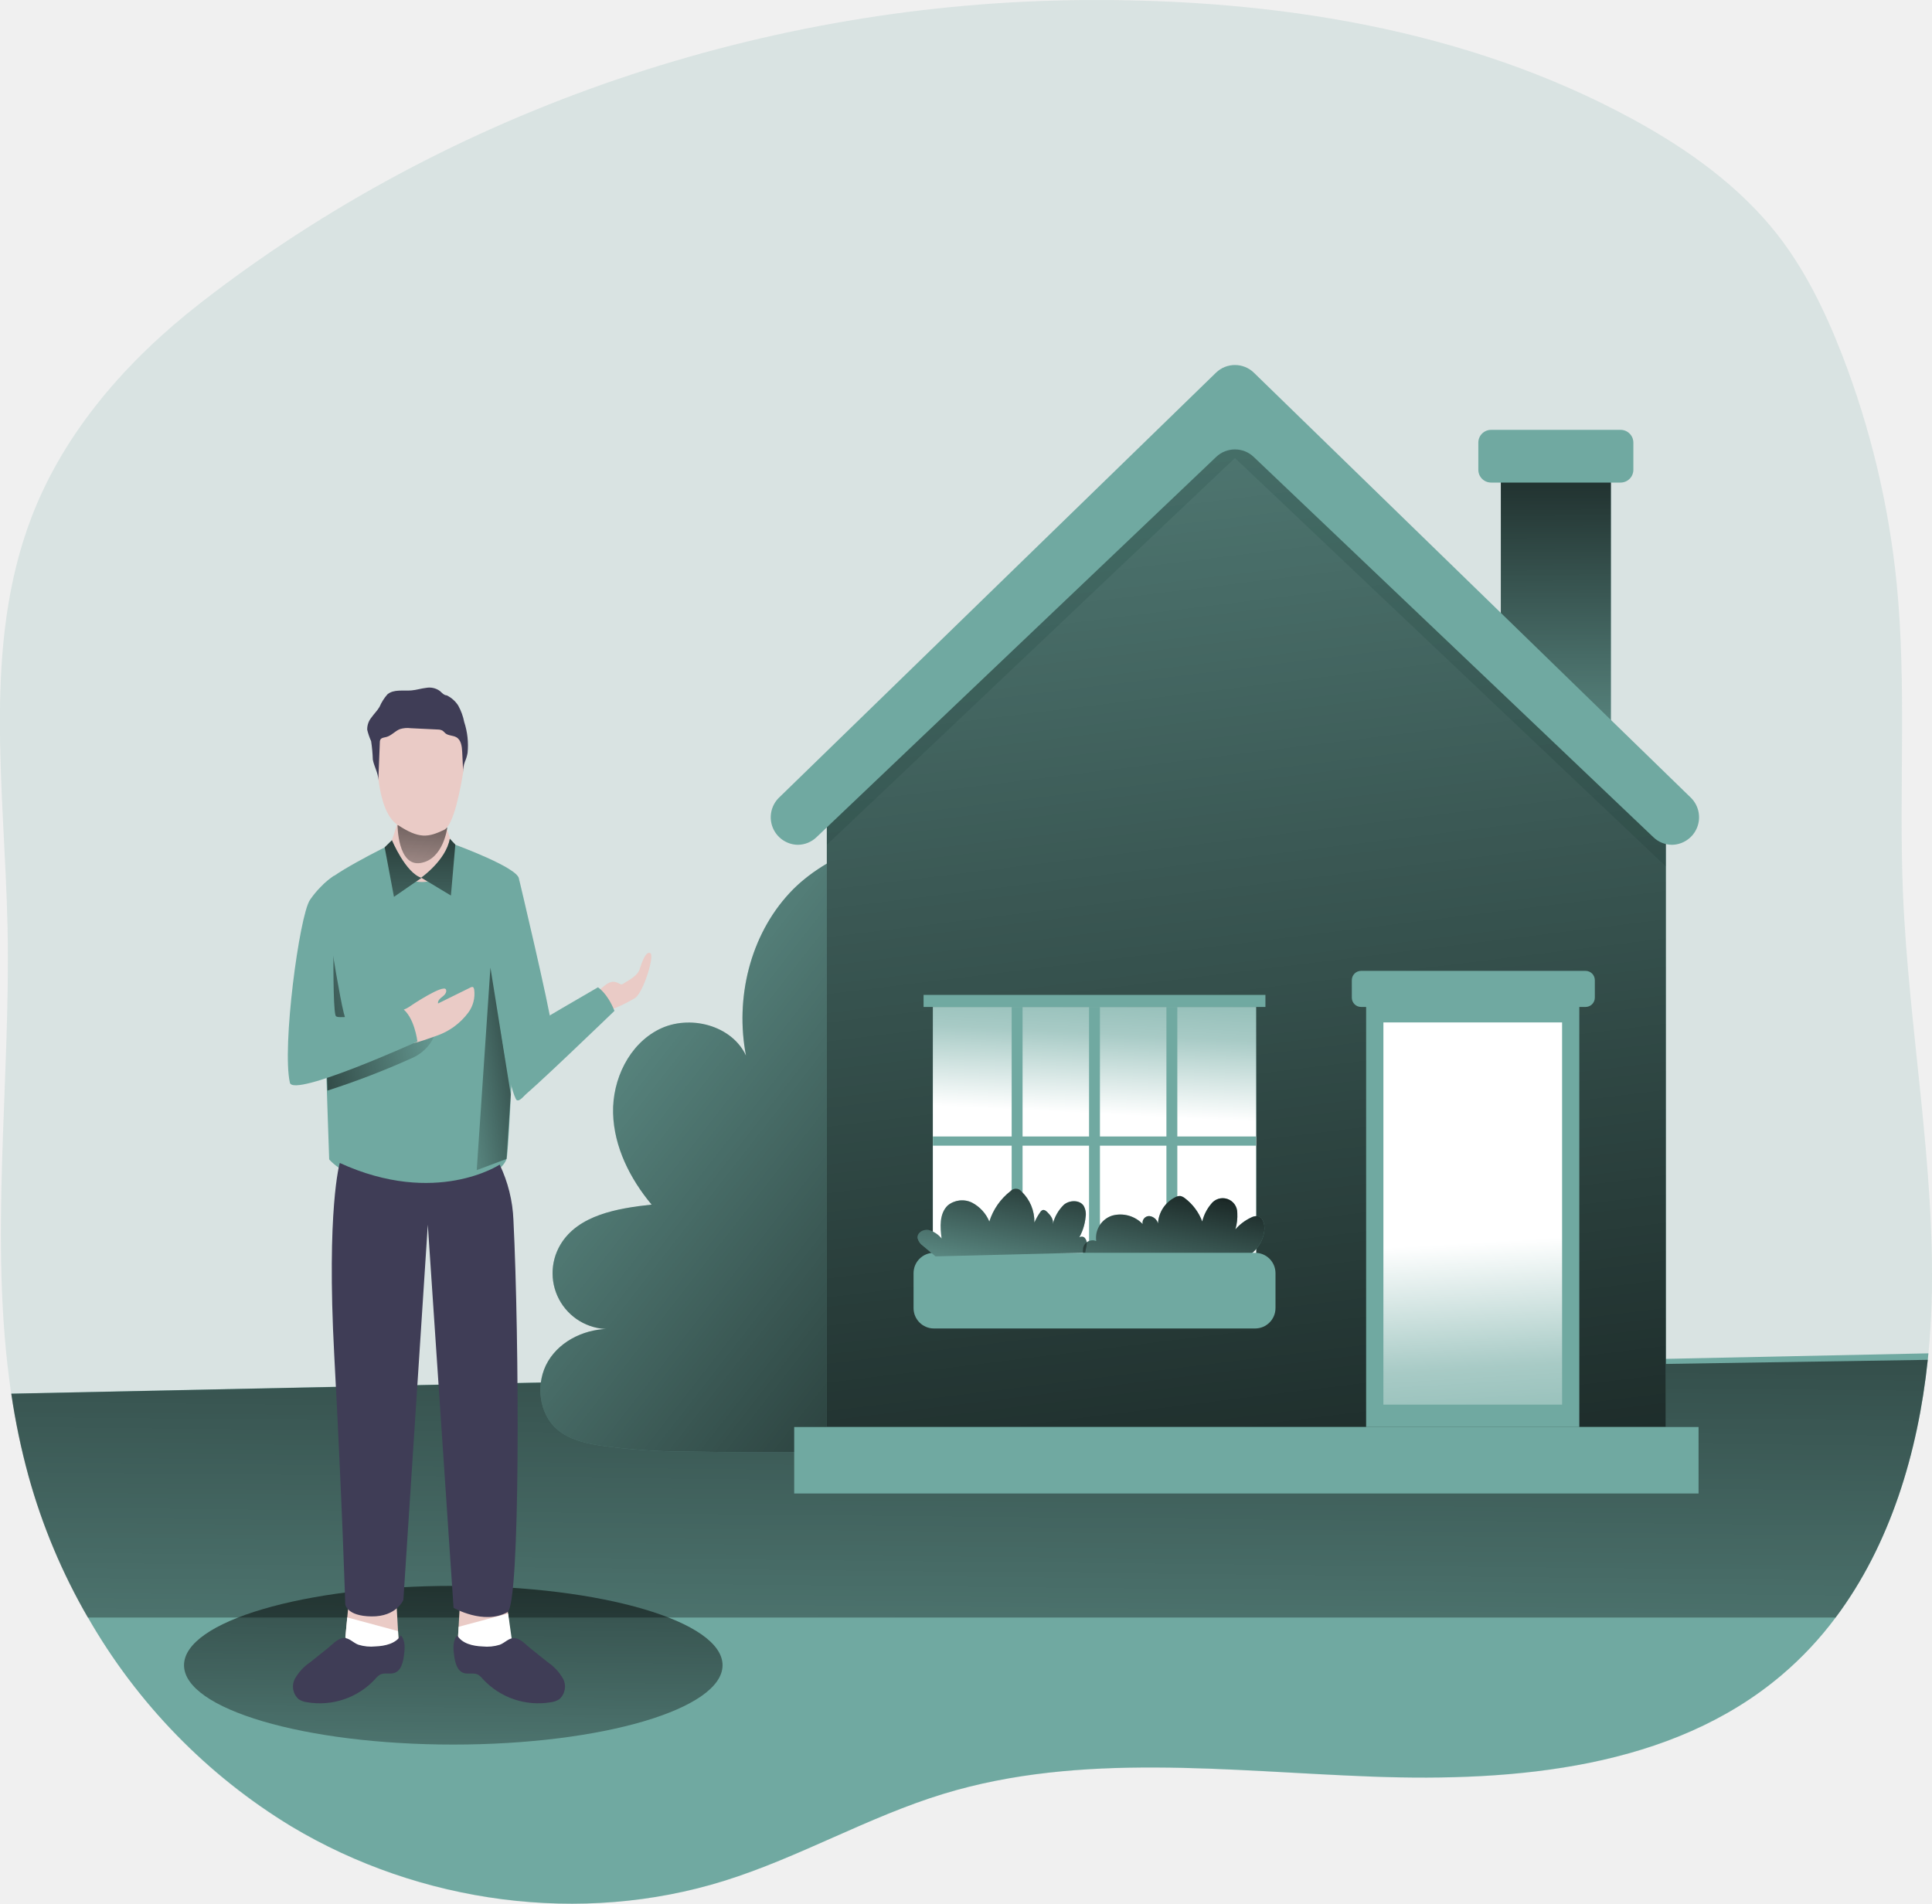
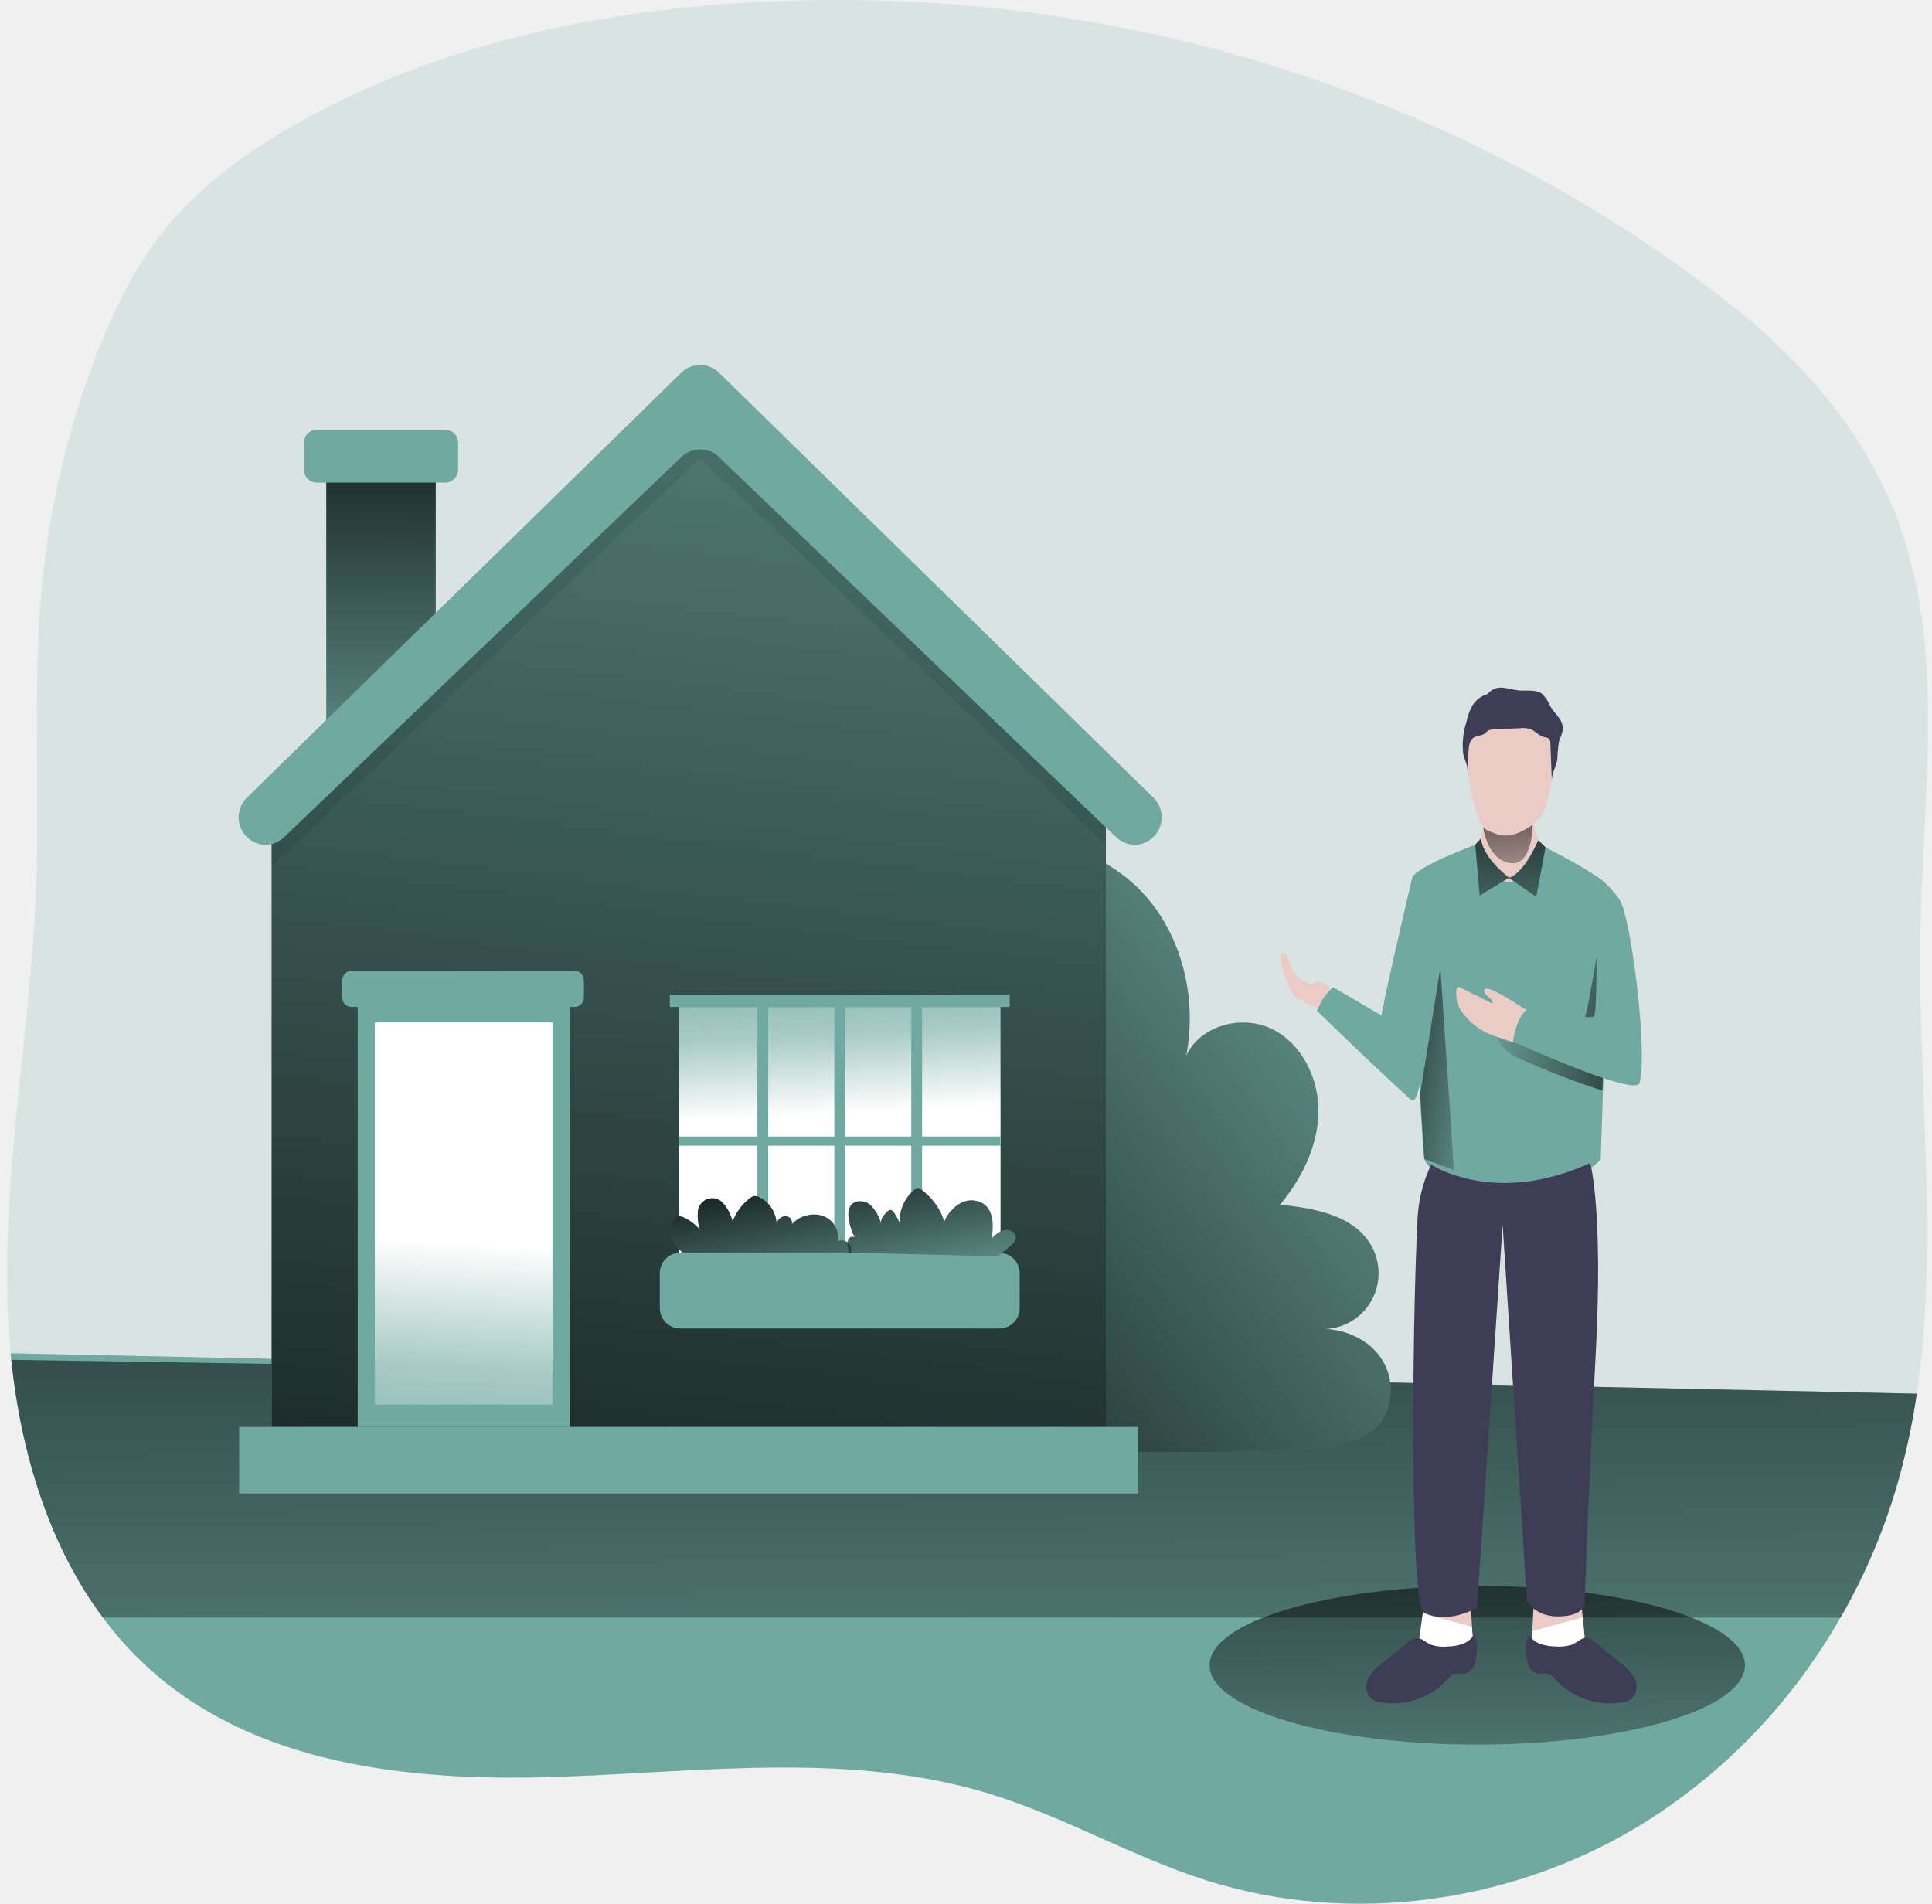
<svg xmlns="http://www.w3.org/2000/svg" xmlns:xlink="http://www.w3.org/1999/xlink" viewBox="0 0 351.08 346" width="100%" height="100%">
-   <rect id="svgEditorBackground" x="0" y="0" width="351.08" height="346" style="fill:none;stroke:none;" />
+   <rect id="svgEditorBackground" x="0" width="351.08" height="346" style="fill:none;stroke:none;" y="0" />
  <defs id="svgEditorDefs">
    <path id="svgEditorClosePathDefs" style="stroke:black;stroke-width:1px;fill:rosybrown;" />
  </defs>
  <defs>
    <linearGradient id="linear-gradient" x1="202.21" y1="174.54" x2="200.25" y2="372.45" gradientUnits="userSpaceOnUse">
      <stop offset="0.01" />
      <stop offset="0.12" stop-opacity="0.75" />
      <stop offset="1" stop-opacity="0" />
    </linearGradient>
    <linearGradient id="linear-gradient-2" x1="82.93" y1="245.95" x2="81.8" y2="359.81" xlink:href="#linear-gradient" />
    <linearGradient id="linear-gradient-3" x1="103.72" y1="191.75" x2="77.2" y2="195.93" xlink:href="#linear-gradient" />
    <linearGradient id="linear-gradient-4" x1="67.23" y1="186.41" x2="105.38" y2="177.24" xlink:href="#linear-gradient" />
    <linearGradient id="linear-gradient-5" x1="103.17" y1="139.99" x2="100.25" y2="172.16" xlink:href="#linear-gradient" />
    <linearGradient id="linear-gradient-6" x1="98.59" y1="143.82" x2="98.32" y2="187.16" xlink:href="#linear-gradient" />
    <linearGradient id="linear-gradient-7" x1="105.04" y1="143.86" x2="104.78" y2="187.2" xlink:href="#linear-gradient" />
    <linearGradient id="linear-gradient-8" x1="235.12" y1="266.15" x2="106.67" y2="165.89" xlink:href="#linear-gradient" />
    <linearGradient id="linear-gradient-9" x1="282.59" y1="73.53" x2="282.88" y2="153.63" xlink:href="#linear-gradient" />
    <linearGradient id="linear-gradient-10" x1="240.51" y1="319.12" x2="195.08" y2="-49.62" xlink:href="#linear-gradient" />
    <linearGradient id="linear-gradient-11" x1="200.89" y1="167.78" x2="199.14" y2="202.44" gradientUnits="userSpaceOnUse">
      <stop offset="0.02" stop-color="#fff" stop-opacity="0" />
      <stop offset="0.58" stop-color="#fff" stop-opacity="0.39" />
      <stop offset="1" stop-color="#fff" />
    </linearGradient>
    <linearGradient id="linear-gradient-12" x1="271.14" y1="279.93" x2="267.93" y2="225.76" xlink:href="#linear-gradient-11" />
    <linearGradient id="linear-gradient-13" x1="240.83" y1="215.93" x2="235.01" y2="245.93" xlink:href="#linear-gradient" />
    <linearGradient id="linear-gradient-14" x1="210.84" y1="210.1" x2="205.01" y2="240.1" xlink:href="#linear-gradient" />
-     <linearGradient id="linear-gradient-15" x1="169.01" y1="264.29" x2="225.52" y2="266.62" xlink:href="#linear-gradient" />
-     <linearGradient id="linear-gradient-16" x1="179.11" y1="223.03" x2="190.91" y2="296.43" xlink:href="#linear-gradient" />
  </defs>
-   <g style="isolation:isolate">
+   <g style="isolation: isolate;" transform="matrix(-0.994273, 0, 0, 1, 350.3488, 0)">
    <g id="Layer_1" data-name="Layer 1">
-       <path d="M376.27,239.46c-.1,3,-.28,6,-.58,9.06c-2.12,22.15,-9.91,44.27,-26.7,58.52c-19.94,16.91,-48.22,19.4,-74.35,18.44s-52.93,-4.5,-77.94,3.13c-13.69,4.18,-26.22,11.56,-39.88,15.82c-26,8.1,-55.25,4.09,-78.59,-9.88s-40.56,-37.47,-47.79,-63.69a125.41,125.41,0,0,1,-3.14,-15c-4.12,-27.7,-.08,-56.5,-.67,-84.75C26.11,146,22,120,31,96.53C37,80.9,48.42,68,61.49,57.79c45.73,-35.65,103.32,-54.85,161,-55.21c34.36,-.22,69.48,5.26,99.63,21.74c9.8,5.35,19.11,12,26,20.72c5.13,6.52,8.79,14.08,11.8,21.8a158.94,158.94,0,0,1,10,41.76c1.84,18.59,.39,37.35,1.13,56C372.08,189.62,377,214.45,376.27,239.46Z" transform="translate(-25.26 -2.57)" fill="#70a9a1" opacity="0.18" style="isolation:isolate" />
-       <path d="M375.69,248.52l-.12,1.18c-1.77,16.86-6.85,33.63-16.74,46.83A63.08,63.08,0,0,1,349,307c-19.94,16.91-48.22,19.4-74.35,18.44s-52.93-4.5-77.94,3.13c-13.69,4.18-26.22,11.56-39.88,15.82-26,8.1-55.25,4.09-78.59-9.88a106,106,0,0,1-37-38,109.55,109.55,0,0,1-10.77-25.67,125.41,125.41,0,0,1-3.14-15l132.27-2.79Z" transform="translate(-25.26 -2.57)" fill="#70a9a1" />
-       <path d="M375.57,249.7c-1.77,16.86-6.85,33.63-16.74,46.83H41.21a109.55,109.55,0,0,1-10.77-25.67,125.41,125.41,0,0,1-3.14-15l132.27-2.79Z" transform="translate(-25.26 -2.57)" fill="url(#linear-gradient)" />
+       <path d="M376.27,239.46c-.1,3,-.28,6,-.58,9.06c-2.12,22.15,-9.91,44.27,-26.7,58.52c-19.94,16.91,-48.22,19.4,-74.35,18.44s-52.93,-4.5,-77.94,3.13c-13.69,4.18,-26.22,11.56,-39.88,15.82c-26,8.1,-55.25,4.09,-78.59,-9.88s-40.56,-37.47,-47.79,-63.69a125.41,125.41,0,0,1,-3.14,-15c-4.12,-27.7,-.08,-56.5,-.67,-84.75C26.11,146,22,120,31,96.53C37,80.9,48.42,68,61.49,57.79c45.73,-35.65,103.32,-54.85,161,-55.21c34.36,-.22,69.48,5.26,99.63,21.74c9.8,5.35,19.11,12,26,20.72c5.13,6.52,8.79,14.08,11.8,21.8a158.94,158.94,0,0,1,10,41.76c1.84,18.59,.39,37.35,1.13,56C372.08,189.62,377,214.45,376.27,239.46Z" fill="#70a9a1" opacity="0.18" style="isolation:isolate" transform="translate(-25.26 -2.57)" />
+       <path d="M375.69,248.52l-.12,1.18c-1.77,16.86-6.85,33.63-16.74,46.83A63.08,63.08,0,0,1,349,307c-19.94,16.91-48.22,19.4-74.35,18.44s-52.93-4.5-77.94,3.13c-13.69,4.18-26.22,11.56-39.88,15.82-26,8.1-55.25,4.09-78.59-9.88a106,106,0,0,1-37-38,109.55,109.55,0,0,1-10.77-25.67,125.41,125.41,0,0,1-3.14-15l132.27-2.79Z" fill="#70a9a1" transform="translate(-25.26 -2.57)" />
+       <path d="M375.57,249.7c-1.77,16.86-6.85,33.63-16.74,46.83H41.21a109.55,109.55,0,0,1-10.77-25.67,125.41,125.41,0,0,1-3.14-15l132.27-2.79Z" fill="url(#linear-gradient)" transform="translate(-25.26 -2.57)" />
      <ellipse cx="82.37" cy="302.63" rx="48.93" ry="14.42" fill="url(#linear-gradient-2)" />
-       <path d="M117.33,293.17l.59,6.13s-2.35,3.56-5.42,3.78-4.11-1.24-4.11-1.24l.51-9" transform="translate(-25.26 -2.57)" fill="#eacbc6" />
-       <path d="M108.39,301.84l.21-3.62,9-2.42.69,4.92a12.07,12.07,0,0,1-5.77,2.36C109.44,303.31,108.39,301.84,108.39,301.84Z" transform="translate(-25.26 -2.57)" fill="#fff" />
-       <path d="M88.62,293.82l-.6,6.3s2.41,3.65,5.56,3.88,4.22-1.28,4.22-1.28l-.52-9.26" transform="translate(-25.26 -2.57)" fill="#eacbc6" />
-       <path d="M97.8,302.72,97.59,299l-9.23-2.49-.34,3.6s2.41,3.65,5.56,3.88S97.8,302.72,97.8,302.72Z" transform="translate(-25.26 -2.57)" fill="#fff" />
-       <path d="M96.16,156.08S84,162,83.71,163.9s1.37,49.37,1.37,49.37,4,5.13,16.07,5.13c12.41,0,15.61-3.55,16.16-5.21s2.53-48.92,2.25-50.95-11.51-6.13-11.51-6.13Z" transform="translate(-25.26 -2.57)" fill="#70a9a1" />
+       <path d="M117.33,293.17l.59,6.13s-2.35,3.56-5.42,3.78-4.11-1.24-4.11-1.24l.51-9" fill="#eacbc6" transform="translate(-25.26 -2.57)" />
+       <path d="M108.39,301.84l.21-3.62,9-2.42.69,4.92a12.07,12.07,0,0,1-5.77,2.36C109.44,303.31,108.39,301.84,108.39,301.84Z" fill="#fff" transform="translate(-25.26 -2.57)" />
+       <path d="M88.62,293.82l-.6,6.3s2.41,3.65,5.56,3.88,4.22-1.28,4.22-1.28l-.52-9.26" fill="#eacbc6" transform="translate(-25.26 -2.57)" />
+       <path d="M97.8,302.72,97.59,299l-9.23-2.49-.34,3.6s2.41,3.65,5.56,3.88S97.8,302.72,97.8,302.72Z" fill="#fff" transform="translate(-25.26 -2.57)" />
+       <path d="M96.16,156.08S84,162,83.71,163.9s1.37,49.37,1.37,49.37,4,5.13,16.07,5.13c12.41,0,15.61-3.55,16.16-5.21s2.53-48.92,2.25-50.95-11.51-6.13-11.51-6.13Z" fill="#70a9a1" transform="translate(-25.26 -2.57)" />
      <polygon points="89.12 175.85 86.63 212.65 92.05 210.62 92.81 198.88 89.12 175.85" fill="url(#linear-gradient-3)" />
-       <path d="M103.41,188.7s-14.34.12-15.25-.79-4.35-24.74-4.45-24c-.2,1.39.6,24.16,1.06,36.86a146.47,146.47,0,0,0,15.33-5.9,7.89,7.89,0,0,0,3.4-2.78C104.28,190.93,104.73,189.56,103.41,188.7Z" transform="translate(-25.26 -2.57)" fill="url(#linear-gradient-4)" />
-       <path d="M98.18,149.36a54.22,54.22,0,0,1-2,6.72c-.8,2.18.84,6.78,5.78,6.78s5.51-5.68,5.42-6.78c-.06-.79-1.34-3.4-1.66-5.92C105.37,147.45,98.45,147.47,98.18,149.36Z" transform="translate(-25.26 -2.57)" fill="#eacbc6" />
-       <path d="M97.5,152.5s0,7.58,4.18,6.91,4.86-6.45,4.86-6.45Z" transform="translate(-25.26 -2.57)" fill="url(#linear-gradient-5)" />
-       <path d="M87,213.92s-2.43,8.32-1,34.94S88,294.1,88,294.1s.18,2.17,4.76,2.23,5.8-3,5.8-3L103,225.14l4.68,69.63s5.5,3.17,9.79.79c2.37-1.31,2.16-49.87,1.09-71.27a25.67,25.67,0,0,0-2.5-10.07S104.47,221.92,87,213.92Z" transform="translate(-25.26 -2.57)" fill="#3f3d56" />
-       <path d="M119.56,162.24s5.54,23.25,6,27.2S120,204.38,119,202.29c-1.4-2.73-2.8-13.1-2.8-13.1Z" transform="translate(-25.26 -2.57)" fill="#70a9a1" />
-       <path d="M129.57,188.57a1,1,0,0,0,.54,.91a1.49,1.49,0,0,0,1.17,-.19c2.76,-1.31,4.37,-3.22,6.43,-5.28a27.06,27.06,0,0,0,4.23,-4.72c.94,-1.57,.15,-8.43,-.76,-8.54s-.77,2.09,-.61,3.46s-1.33,3,-1.7,3.66s-1.63,-.55,-2.76,1.33c-.83,1.39,-.86,2.42,-2.08,3.56a27.68,27.68,0,0,0,-3.88,4.42a2.7,2.7,0,0,0,-.57,1.18A1.48,1.48,0,0,0,129.57,188.57Z" transform="matrix(0.915181 0.403043 -0.403043 0.915181 57.7982 -39.9376)" fill="#eacbc6" />
-       <path d="M120.44,190c.19-.32,13.48-8,13.48-8s1.72,1.05,3,4.28c0,0-16,15.45-17.32,16.14s.55-2.5-1.69-6.84S120.44,190,120.44,190Z" transform="translate(-25.26 -2.57)" fill="#70a9a1" />
-       <path d="M81.65,304.64a9,9,0,0,0-2.79,3,3.06,3.06,0,0,0,.69,3.75,3.74,3.74,0,0,0,1.53.54,13.7,13.7,0,0,0,12.37-4.23,3.2,3.2,0,0,1,.91-.81c.78-.39,1.76,0,2.6-.3,1.17-.41,1.53-1.87,1.7-3.11s.31-2.75-.56-3.7c-.9,1.49-2.85,1.93-4.59,2a7.77,7.77,0,0,1-3.14-.31c-.94-.34-1.7-1.34-2.78-1.2s-2,1.23-2.76,1.83Z" transform="translate(-25.26 -2.57)" fill="#3f3d56" />
-       <path d="M124.78,304.64a9,9,0,0,1,2.79,3,3.06,3.06,0,0,1-.69,3.75,3.74,3.74,0,0,1-1.53.54A13.7,13.7,0,0,1,113,307.71a3.2,3.2,0,0,0-.91-.81c-.78-.39-1.76,0-2.6-.3-1.17-.41-1.53-1.87-1.7-3.11s-.31-2.75.56-3.7c.9,1.49,2.85,1.93,4.59,2a7.77,7.77,0,0,0,3.14-.31c.94-.34,1.7-1.34,2.78-1.2s2,1.23,2.76,1.83Z" transform="translate(-25.26 -2.57)" fill="#3f3d56" />
-       <path d="M98.06,186.35c.42,-.29,1,-.41,1.48,-.75s6.31,-4.23,6.76,-3.2c.2,.47,-.23,1,-.64,1.3s-.89,.72,-.8,1.24l5.92,-2.92a.51,.51,0,0,1,.33,-.08c.2,0,.28,.27,.32,.48a5.74,5.74,0,0,1,-1.07,4.17a12.11,12.11,0,0,1,-5.85,4.25c-3,1,-5.75,2.38,-6.51,.09c-.34,-1,-.93,-2.65,-.55,-3.75A1.55,1.55,0,0,1,98.06,186.35Z" transform="translate(-25.26 -2.57)" fill="#eacbc6" />
-       <path d="M86,161.69a17,17,0,0,0-4.41,4.42c-1.93,2.85-5.12,26.75-3.65,33.23.62,2.74,23.17-7.49,23.17-7.49s-.52-4.58-2.91-6.14c0,0-11.06,2.37-11.89,1.54S86,161.69,86,161.69Z" transform="translate(-25.26 -2.57)" fill="#70a9a1" />
-       <path d="M93.77,139.47s-.26,10.37,3.73,13s5.58,2.26,8.44,.93c1.73,-.81,3,-7.15,3.73,-12a9.62,9.62,0,0,0,-6.25,-10.59a6.45,6.45,0,0,0,-4.6,0A7.81,7.81,0,0,0,93.77,139.47Z" transform="translate(-25.26 -2.57)" fill="#eacbc6" />
-       <path d="M109.74,141a6.66,6.66,0,0,0,.49,-1.63a13.6,13.6,0,0,0,-.61,-5.57a10.22,10.22,0,0,0,-1.09,-3a5.1,5.1,0,0,0,-2.1,-1.86c-.46,0,-.88,-.47,-1.22,-.78a3.23,3.23,0,0,0,-2.52,-.58c-.88,.1,-1.73,.38,-2.62,.46c-1.51,.14,-3.25,-.26,-4.41,.72a8.54,8.54,0,0,0,-1.44,2.29c-.41,.69,-1,1.26,-1.46,1.91a3.37,3.37,0,0,0,-.77,2.23a11.61,11.61,0,0,0,.71,2.08a28.76,28.76,0,0,1,.31,3.35c.24,1.29,1,2.46,1,3.76l.27,-6.86a1,1,0,0,1,.11,-.55c.21,-.34,.68,-.36,1.07,-.46c.93,-.24,1.59,-1.1,2.49,-1.44a4.69,4.69,0,0,1,1.94,-.16l4.93,.24a1.77,1.77,0,0,1,.85,.2a5,5,0,0,1,.53,.49c.55,.45,1.37,.36,2,.72c.86,.5,1,1.66,1.05,2.66l.18,3.71A4.39,4.39,0,0,1,109.74,141Z" transform="translate(-25.26 -2.57)" fill="#3f3d56" />
-       <path d="M96.48,155.27s2.48,5.94,5.37,6.84l-5,3.45-1.69-9Z" transform="translate(-25.26 -2.57)" fill="#70a9a1" />
-       <path d="M107,155l1,1.07-.8,9.25-5.4-3.25S106.3,158.93,107,155Z" transform="translate(-25.26 -2.57)" fill="#70a9a1" />
-       <path d="M96.48,155.27s2.48,5.94,5.37,6.84l-5,3.45-1.69-9Z" transform="translate(-25.26 -2.57)" fill="url(#linear-gradient-6)" />
-       <path d="M107,155l1,1.07l-.8,9.25l-5.4,-3.25S106.3,158.93,107,155Z" transform="translate(-25.26 -2.57)" fill="url(#linear-gradient-7)" />
-       <path d="M218.88,222.57c1.3,12.13-3,37.08-16.46,42-3.31,1.21-6.9,1.36-10.43,1.47q-20.7.68-41.42.34a112.46,112.46,0,0,1-16.51-1.14c-2.66-.44-5.41-1.11-7.48-2.84-3.49-2.94-4.06-8.55-1.71-12.47s7.09-6,11.65-5.85a10.15,10.15,0,0,1-9.42-15.32c3.21-5.38,10.34-6.6,16.57-7.27-3.92-4.7-6.84-10.49-7-16.61s2.9-12.53,8.38-15.26,13.18-.76,15.77,4.79c-2-10.39.72-21.81,7.93-29.56,6.48-7,19.6-12.47,29-8.28,9,4,12.35,17.66,14.34,26.2A330.91,330.91,0,0,1,218.88,222.57Z" transform="translate(-25.26 -2.57)" fill="#70a9a1" />
-       <path d="M218.88,222.57c1.3,12.13-3,37.08-16.46,42-3.31,1.21-6.9,1.36-10.43,1.47q-20.7.68-41.42.34a112.46,112.46,0,0,1-16.51-1.14c-2.66-.44-5.41-1.11-7.48-2.84-3.49-2.94-4.06-8.55-1.71-12.47s7.09-6,11.65-5.85a10.15,10.15,0,0,1-9.42-15.32c3.21-5.38,10.34-6.6,16.57-7.27-3.92-4.7-6.84-10.49-7-16.61s2.9-12.53,8.38-15.26,13.18-.76,15.77,4.79c-2-10.39.72-21.81,7.93-29.56,6.48-7,19.6-12.47,29-8.28,9,4,12.35,17.66,14.34,26.2A330.91,330.91,0,0,1,218.88,222.57Z" transform="translate(-25.26 -2.57)" fill="url(#linear-gradient-8)" />
+       <path d="M103.41,188.7s-14.34.12-15.25-.79-4.35-24.74-4.45-24c-.2,1.39.6,24.16,1.06,36.86a146.47,146.47,0,0,0,15.33-5.9,7.89,7.89,0,0,0,3.4-2.78C104.28,190.93,104.73,189.56,103.41,188.7Z" fill="url(#linear-gradient-4)" transform="translate(-25.26 -2.57)" />
+       <path d="M98.18,149.36a54.22,54.22,0,0,1-2,6.72c-.8,2.18.84,6.78,5.78,6.78s5.51-5.68,5.42-6.78c-.06-.79-1.34-3.4-1.66-5.92C105.37,147.45,98.45,147.47,98.18,149.36Z" fill="#eacbc6" transform="translate(-25.26 -2.57)" />
+       <path d="M97.5,152.5s0,7.58,4.18,6.91,4.86-6.45,4.86-6.45Z" fill="url(#linear-gradient-5)" transform="translate(-25.26 -2.57)" />
+       <path d="M87,213.92s-2.43,8.32-1,34.94S88,294.1,88,294.1s.18,2.17,4.76,2.23,5.8-3,5.8-3L103,225.14l4.68,69.63s5.5,3.17,9.79.79c2.37-1.31,2.16-49.87,1.09-71.27a25.67,25.67,0,0,0-2.5-10.07S104.47,221.92,87,213.92Z" fill="#3f3d56" transform="translate(-25.26 -2.57)" />
+       <path d="M119.56,162.24s5.54,23.25,6,27.2S120,204.38,119,202.29c-1.4-2.73-2.8-13.1-2.8-13.1Z" fill="#70a9a1" transform="translate(-25.26 -2.57)" />
+       <path d="M129.57,188.57a1,1,0,0,0,.54,.91a1.49,1.49,0,0,0,1.17,-.19c2.76,-1.31,4.37,-3.22,6.43,-5.28a27.06,27.06,0,0,0,4.23,-4.72c.94,-1.57,.15,-8.43,-.76,-8.54s-.77,2.09,-.61,3.46s-1.33,3,-1.7,3.66s-1.63,-.55,-2.76,1.33c-.83,1.39,-.86,2.42,-2.08,3.56a27.68,27.68,0,0,0,-3.88,4.42a2.7,2.7,0,0,0,-.57,1.18A1.48,1.48,0,0,0,129.57,188.57Z" fill="#eacbc6" transform="matrix(0.915181 0.403043 -0.403043 0.915181 57.7982 -39.9376)" />
+       <path d="M120.44,190c.19-.32,13.48-8,13.48-8s1.72,1.05,3,4.28c0,0-16,15.45-17.32,16.14s.55-2.5-1.69-6.84S120.44,190,120.44,190Z" fill="#70a9a1" transform="translate(-25.26 -2.57)" />
+       <path d="M81.65,304.64a9,9,0,0,0-2.79,3,3.06,3.06,0,0,0,.69,3.75,3.74,3.74,0,0,0,1.53.54,13.7,13.7,0,0,0,12.37-4.23,3.2,3.2,0,0,1,.91-.81c.78-.39,1.76,0,2.6-.3,1.17-.41,1.53-1.87,1.7-3.11s.31-2.75-.56-3.7c-.9,1.49-2.85,1.93-4.59,2a7.77,7.77,0,0,1-3.14-.31c-.94-.34-1.7-1.34-2.78-1.2s-2,1.23-2.76,1.83Z" fill="#3f3d56" transform="translate(-25.26 -2.57)" />
+       <path d="M124.78,304.64a9,9,0,0,1,2.79,3,3.06,3.06,0,0,1-.69,3.75,3.74,3.74,0,0,1-1.53.54A13.7,13.7,0,0,1,113,307.71a3.2,3.2,0,0,0-.91-.81c-.78-.39-1.76,0-2.6-.3-1.17-.41-1.53-1.87-1.7-3.11s-.31-2.75.56-3.7c.9,1.49,2.85,1.93,4.59,2a7.77,7.77,0,0,0,3.14-.31c.94-.34,1.7-1.34,2.78-1.2s2,1.23,2.76,1.83Z" fill="#3f3d56" transform="translate(-25.26 -2.57)" />
+       <path d="M98.06,186.35c.42,-.29,1,-.41,1.48,-.75s6.31,-4.23,6.76,-3.2c.2,.47,-.23,1,-.64,1.3s-.89,.72,-.8,1.24l5.92,-2.92a.51,.51,0,0,1,.33,-.08c.2,0,.28,.27,.32,.48a5.74,5.74,0,0,1,-1.07,4.17a12.11,12.11,0,0,1,-5.85,4.25c-3,1,-5.75,2.38,-6.51,.09c-.34,-1,-.93,-2.65,-.55,-3.75A1.55,1.55,0,0,1,98.06,186.35Z" fill="#eacbc6" transform="translate(-25.26 -2.57)" />
+       <path d="M86,161.69a17,17,0,0,0-4.41,4.42c-1.93,2.85-5.12,26.75-3.65,33.23.62,2.74,23.17-7.49,23.17-7.49s-.52-4.58-2.91-6.14c0,0-11.06,2.37-11.89,1.54S86,161.69,86,161.69Z" fill="#70a9a1" transform="translate(-25.26 -2.57)" />
+       <path d="M93.77,139.47s-.26,10.37,3.73,13s5.58,2.26,8.44,.93c1.73,-.81,3,-7.15,3.73,-12a9.62,9.62,0,0,0,-6.25,-10.59a6.45,6.45,0,0,0,-4.6,0A7.81,7.81,0,0,0,93.77,139.47Z" fill="#eacbc6" transform="translate(-25.26 -2.57)" />
+       <path d="M109.74,141a6.66,6.66,0,0,0,.49,-1.63a13.6,13.6,0,0,0,-.61,-5.57a10.22,10.22,0,0,0,-1.09,-3a5.1,5.1,0,0,0,-2.1,-1.86c-.46,0,-.88,-.47,-1.22,-.78a3.23,3.23,0,0,0,-2.52,-.58c-.88,.1,-1.73,.38,-2.62,.46c-1.51,.14,-3.25,-.26,-4.41,.72a8.54,8.54,0,0,0,-1.44,2.29c-.41,.69,-1,1.26,-1.46,1.91a3.37,3.37,0,0,0,-.77,2.23a11.61,11.61,0,0,0,.71,2.08a28.76,28.76,0,0,1,.31,3.35c.24,1.29,1,2.46,1,3.76l.27,-6.86a1,1,0,0,1,.11,-.55c.21,-.34,.68,-.36,1.07,-.46c.93,-.24,1.59,-1.1,2.49,-1.44a4.69,4.69,0,0,1,1.94,-.16l4.93,.24a1.77,1.77,0,0,1,.85,.2a5,5,0,0,1,.53,.49c.55,.45,1.37,.36,2,.72c.86,.5,1,1.66,1.05,2.66l.18,3.71A4.39,4.39,0,0,1,109.74,141Z" fill="#3f3d56" transform="translate(-25.26 -2.57)" />
+       <path d="M96.48,155.27s2.48,5.94,5.37,6.84l-5,3.45-1.69-9Z" fill="#70a9a1" transform="translate(-25.26 -2.57)" />
+       <path d="M107,155l1,1.07-.8,9.25-5.4-3.25S106.3,158.93,107,155Z" fill="#70a9a1" transform="translate(-25.26 -2.57)" />
+       <path d="M96.48,155.27s2.48,5.94,5.37,6.84l-5,3.45-1.69-9Z" fill="url(#linear-gradient-6)" transform="translate(-25.26 -2.57)" />
+       <path d="M107,155l1,1.07l-.8,9.25l-5.4,-3.25S106.3,158.93,107,155Z" fill="url(#linear-gradient-7)" transform="translate(-25.26 -2.57)" />
+       <path d="M218.88,222.57c1.3,12.13-3,37.08-16.46,42-3.31,1.21-6.9,1.36-10.43,1.47q-20.7.68-41.42.34a112.46,112.46,0,0,1-16.51-1.14c-2.66-.44-5.41-1.11-7.48-2.84-3.49-2.94-4.06-8.55-1.71-12.47s7.09-6,11.65-5.85a10.15,10.15,0,0,1-9.42-15.32c3.21-5.38,10.34-6.6,16.57-7.27-3.92-4.7-6.84-10.49-7-16.61s2.9-12.53,8.38-15.26,13.18-.76,15.77,4.79c-2-10.39.72-21.81,7.93-29.56,6.48-7,19.6-12.47,29-8.28,9,4,12.35,17.66,14.34,26.2A330.91,330.91,0,0,1,218.88,222.57Z" fill="#70a9a1" transform="translate(-25.26 -2.57)" />
+       <path d="M218.88,222.57c1.3,12.13-3,37.08-16.46,42-3.31,1.21-6.9,1.36-10.43,1.47q-20.7.68-41.42.34a112.46,112.46,0,0,1-16.51-1.14c-2.66-.44-5.41-1.11-7.48-2.84-3.49-2.94-4.06-8.55-1.71-12.47s7.09-6,11.65-5.85a10.15,10.15,0,0,1-9.42-15.32c3.21-5.38,10.34-6.6,16.57-7.27-3.92-4.7-6.84-10.49-7-16.61s2.9-12.53,8.38-15.26,13.18-.76,15.77,4.79c-2-10.39.72-21.81,7.93-29.56,6.48-7,19.6-12.47,29-8.28,9,4,12.35,17.66,14.34,26.2A330.91,330.91,0,0,1,218.88,222.57Z" fill="url(#linear-gradient-8)" transform="translate(-25.26 -2.57)" />
      <rect x="272.73" y="85.21" width="20" height="49.99" fill="#70a9a1" />
      <rect x="272.73" y="85.21" width="20" height="49.99" fill="url(#linear-gradient-9)" />
      <rect x="268.64" y="78.12" width="28.17" height="9.58" rx="2.32" fill="#70a9a1" />
      <polygon points="222.32 72.71 150.25 144.45 150.25 164.77 150.25 259.34 302.72 259.34 302.72 164.77 302.72 151.23 222.32 72.71" fill="#70a9a1" />
      <polygon points="222.32 72.71 150.25 144.45 150.25 164.77 150.25 259.34 302.72 259.34 302.72 164.77 302.72 151.23 222.32 72.71" fill="url(#linear-gradient-10)" />
      <g opacity="0.2" style="mix-blend-mode:multiply">
        <path d="M249.67,70.39l-74.15,73.94V156.1l74.15-70.3L328,160.06v-7.4a2.17,2.17,0,0,0,1.49-3.76Z" transform="translate(-25.26 -2.57)" fill="#70a9a1" />
      </g>
      <rect x="144.32" y="259.34" width="164.34" height="12.08" fill="#70a9a1" />
      <rect x="169.52" y="183" width="58.74" height="48.74" fill="#70a9a1" />
      <rect x="169.52" y="183" width="58.74" height="48.74" fill="url(#linear-gradient-11)" />
      <rect x="248.25" y="180.81" width="38.74" height="78.53" fill="#70a9a1" />
      <rect x="251.39" y="185.81" width="32.47" height="69.46" fill="#70a9a1" />
      <rect x="251.39" y="185.81" width="32.47" height="69.46" fill="url(#linear-gradient-12)" />
      <rect x="245.65" y="176.44" width="44.16" height="6.56" rx="1.69" fill="#70a9a1" />
-       <path d="M246.22,70.31,166.75,147.6a5,5,0,0,0,3.45,8.5h0a4.94,4.94,0,0,0,3.42-1.37l72.64-69.12a4.94,4.94,0,0,1,6.82,0l72.64,69.12a4.93,4.93,0,0,0,3.41,1.37h0a5,5,0,0,0,3.45-8.5L253.12,70.31A4.94,4.94,0,0,0,246.22,70.31Z" transform="translate(-25.26 -2.57)" fill="#70a9a1" />
+       <path d="M246.22,70.31,166.75,147.6a5,5,0,0,0,3.45,8.5h0a4.94,4.94,0,0,0,3.42-1.37l72.64-69.12a4.94,4.94,0,0,1,6.82,0l72.64,69.12a4.93,4.93,0,0,0,3.41,1.37h0a5,5,0,0,0,3.45-8.5L253.12,70.31A4.94,4.94,0,0,0,246.22,70.31Z" fill="#70a9a1" transform="translate(-25.26 -2.57)" />
      <rect x="167.83" y="180.81" width="62.12" height="2.19" fill="#70a9a1" />
      <rect x="183.84" y="183" width="1.98" height="44.68" fill="#70a9a1" />
      <rect x="197.9" y="183" width="1.98" height="44.68" fill="#70a9a1" />
      <rect x="211.96" y="183" width="1.98" height="44.68" fill="#70a9a1" />
      <rect x="169.52" y="206.54" width="58.74" height="1.67" fill="#70a9a1" />
-       <path d="M251.73,231a6.18,6.18,0,0,0,3.31-5.14c0-1-.35-2.14-1.3-2.28a2.2,2.2,0,0,0-1.16.27,8.73,8.73,0,0,0-2.83,2.14,8.73,8.73,0,0,0,.35-3,2.65,2.65,0,0,0-4.79-1.58,7.75,7.75,0,0,0-1.58,3.15,9.46,9.46,0,0,0-3.14-4.22,2,2,0,0,0-.82-.41,1.79,1.79,0,0,0-1,.24,5.68,5.68,0,0,0-3.08,4.74,1.83,1.83,0,0,0-1.58-1.34,1.21,1.21,0,0,0-1.21,1.45,5.62,5.62,0,0,0-5.5-1.54,4.26,4.26,0,0,0-2.94,4.63,1.76,1.76,0,0,0-2.38,1.25,3.6,3.6,0,0,0,.83,2.9" transform="translate(-25.26 -2.57)" fill="#70a9a1" />
-       <path d="M195.26,230.9,193,229a2.42,2.42,0,0,1-1-1.41c-.1-1,1-1.65,2-1.49a4.69,4.69,0,0,1,2.37,1.55c-.28-2.08-.43-4.51,1.1-6a4.11,4.11,0,0,1,4.44-.51,6.83,6.83,0,0,1,3.13,3.42,11.25,11.25,0,0,1,3.85-5.52,1.29,1.29,0,0,1,2,.07,7.56,7.56,0,0,1,2.34,5.63,10.33,10.33,0,0,1,1.05-1.86.89.89,0,0,1,.46-.4c.31-.09.6.15.83.37.6.59,1.2,1.37,1,2.18a7.41,7.41,0,0,1,2-3.5c1-.87,2.86-.95,3.61.18a3.11,3.11,0,0,1,.36,2,9.55,9.55,0,0,1-1.38,4.13c0-.49.74-.68,1.13-.39a1.44,1.44,0,0,1,.43,1.32c0,.48-.22.95-.24,1.44" transform="translate(-25.26 -2.57)" fill="#70a9a1" />
-       <path d="M251.73,231a6.18,6.18,0,0,0,3.31-5.14c0-1-.35-2.14-1.3-2.28a2.2,2.2,0,0,0-1.16.27,8.73,8.73,0,0,0-2.83,2.14,8.73,8.73,0,0,0,.35-3,2.65,2.65,0,0,0-4.79-1.58,7.75,7.75,0,0,0-1.58,3.15,9.46,9.46,0,0,0-3.14-4.22,2,2,0,0,0-.82-.41,1.79,1.79,0,0,0-1,.24,5.68,5.68,0,0,0-3.08,4.74,1.83,1.83,0,0,0-1.58-1.34,1.21,1.21,0,0,0-1.21,1.45,5.62,5.62,0,0,0-5.5-1.54,4.26,4.26,0,0,0-2.94,4.63,1.76,1.76,0,0,0-2.38,1.25,3.6,3.6,0,0,0,.83,2.9" transform="translate(-25.26 -2.57)" fill="url(#linear-gradient-13)" />
+       <path d="M251.73,231a6.18,6.18,0,0,0,3.31-5.14c0-1-.35-2.14-1.3-2.28a2.2,2.2,0,0,0-1.16.27,8.73,8.73,0,0,0-2.83,2.14,8.73,8.73,0,0,0,.35-3,2.65,2.65,0,0,0-4.79-1.58,7.75,7.75,0,0,0-1.58,3.15,9.46,9.46,0,0,0-3.14-4.22,2,2,0,0,0-.82-.41,1.79,1.79,0,0,0-1,.24,5.68,5.68,0,0,0-3.08,4.74,1.83,1.83,0,0,0-1.58-1.34,1.21,1.21,0,0,0-1.21,1.45,5.62,5.62,0,0,0-5.5-1.54,4.26,4.26,0,0,0-2.94,4.63,1.76,1.76,0,0,0-2.38,1.25,3.6,3.6,0,0,0,.83,2.9" fill="#70a9a1" transform="translate(-25.26 -2.57)" />
+       <path d="M195.26,230.9,193,229a2.42,2.42,0,0,1-1-1.41c-.1-1,1-1.65,2-1.49a4.69,4.69,0,0,1,2.37,1.55c-.28-2.08-.43-4.51,1.1-6a4.11,4.11,0,0,1,4.44-.51,6.83,6.83,0,0,1,3.13,3.42,11.25,11.25,0,0,1,3.85-5.52,1.29,1.29,0,0,1,2,.07,7.56,7.56,0,0,1,2.34,5.63,10.33,10.33,0,0,1,1.05-1.86.89.89,0,0,1,.46-.4c.31-.09.6.15.83.37.6.59,1.2,1.37,1,2.18a7.41,7.41,0,0,1,2-3.5c1-.87,2.86-.95,3.61.18a3.11,3.11,0,0,1,.36,2,9.55,9.55,0,0,1-1.38,4.13c0-.49.74-.68,1.13-.39a1.44,1.44,0,0,1,.43,1.32c0,.48-.22.95-.24,1.44" fill="#70a9a1" transform="translate(-25.26 -2.57)" />
+       <path d="M251.73,231a6.18,6.18,0,0,0,3.31-5.14c0-1-.35-2.14-1.3-2.28a2.2,2.2,0,0,0-1.16.27,8.73,8.73,0,0,0-2.83,2.14,8.73,8.73,0,0,0,.35-3,2.65,2.65,0,0,0-4.79-1.58,7.75,7.75,0,0,0-1.58,3.15,9.46,9.46,0,0,0-3.14-4.22,2,2,0,0,0-.82-.41,1.79,1.79,0,0,0-1,.24,5.68,5.68,0,0,0-3.08,4.74,1.83,1.83,0,0,0-1.58-1.34,1.21,1.21,0,0,0-1.21,1.45,5.62,5.62,0,0,0-5.5-1.54,4.26,4.26,0,0,0-2.94,4.63,1.76,1.76,0,0,0-2.38,1.25,3.6,3.6,0,0,0,.83,2.9" fill="url(#linear-gradient-13)" transform="translate(-25.26 -2.57)" />
      <rect x="166.01" y="227.68" width="65.77" height="13.75" rx="3.7" fill="#70a9a1" />
-       <path d="M195.26,230.9,193,229a2.42,2.42,0,0,1-1-1.41c-.1-1,1-1.65,2-1.49a4.69,4.69,0,0,1,2.37,1.55c-.28-2.08-.43-4.51,1.1-6a4.11,4.11,0,0,1,4.44-.51,6.83,6.83,0,0,1,3.13,3.42,11.25,11.25,0,0,1,3.85-5.52,1.29,1.29,0,0,1,2,.07,7.56,7.56,0,0,1,2.34,5.63,10.33,10.33,0,0,1,1.05-1.86.89.89,0,0,1,.46-.4c.31-.09.6.15.83.37.6.59,1.2,1.37,1,2.18a7.41,7.41,0,0,1,2-3.5c1-.87,2.86-.95,3.61.18a3.11,3.11,0,0,1,.36,2,9.55,9.55,0,0,1-1.38,4.13c0-.49.74-.68,1.13-.39a1.44,1.44,0,0,1,.43,1.32c0,.48-.22.95-.24,1.44" transform="translate(-25.26 -2.57)" fill="url(#linear-gradient-14)" />
+       <path d="M195.26,230.9,193,229a2.42,2.42,0,0,1-1-1.41c-.1-1,1-1.65,2-1.49a4.69,4.69,0,0,1,2.37,1.55c-.28-2.08-.43-4.51,1.1-6a4.11,4.11,0,0,1,4.44-.51,6.83,6.83,0,0,1,3.13,3.42,11.25,11.25,0,0,1,3.85-5.52,1.29,1.29,0,0,1,2,.07,7.56,7.56,0,0,1,2.34,5.63,10.33,10.33,0,0,1,1.05-1.86.89.89,0,0,1,.46-.4c.31-.09.6.15.83.37.6.59,1.2,1.37,1,2.18a7.41,7.41,0,0,1,2-3.5c1-.87,2.86-.95,3.61.18a3.11,3.11,0,0,1,.36,2,9.55,9.55,0,0,1-1.38,4.13c0-.49.74-.68,1.13-.39a1.44,1.44,0,0,1,.43,1.32c0,.48-.22.95-.24,1.44" fill="url(#linear-gradient-14)" transform="translate(-25.26 -2.57)" />
    </g>
  </g>
</svg>
